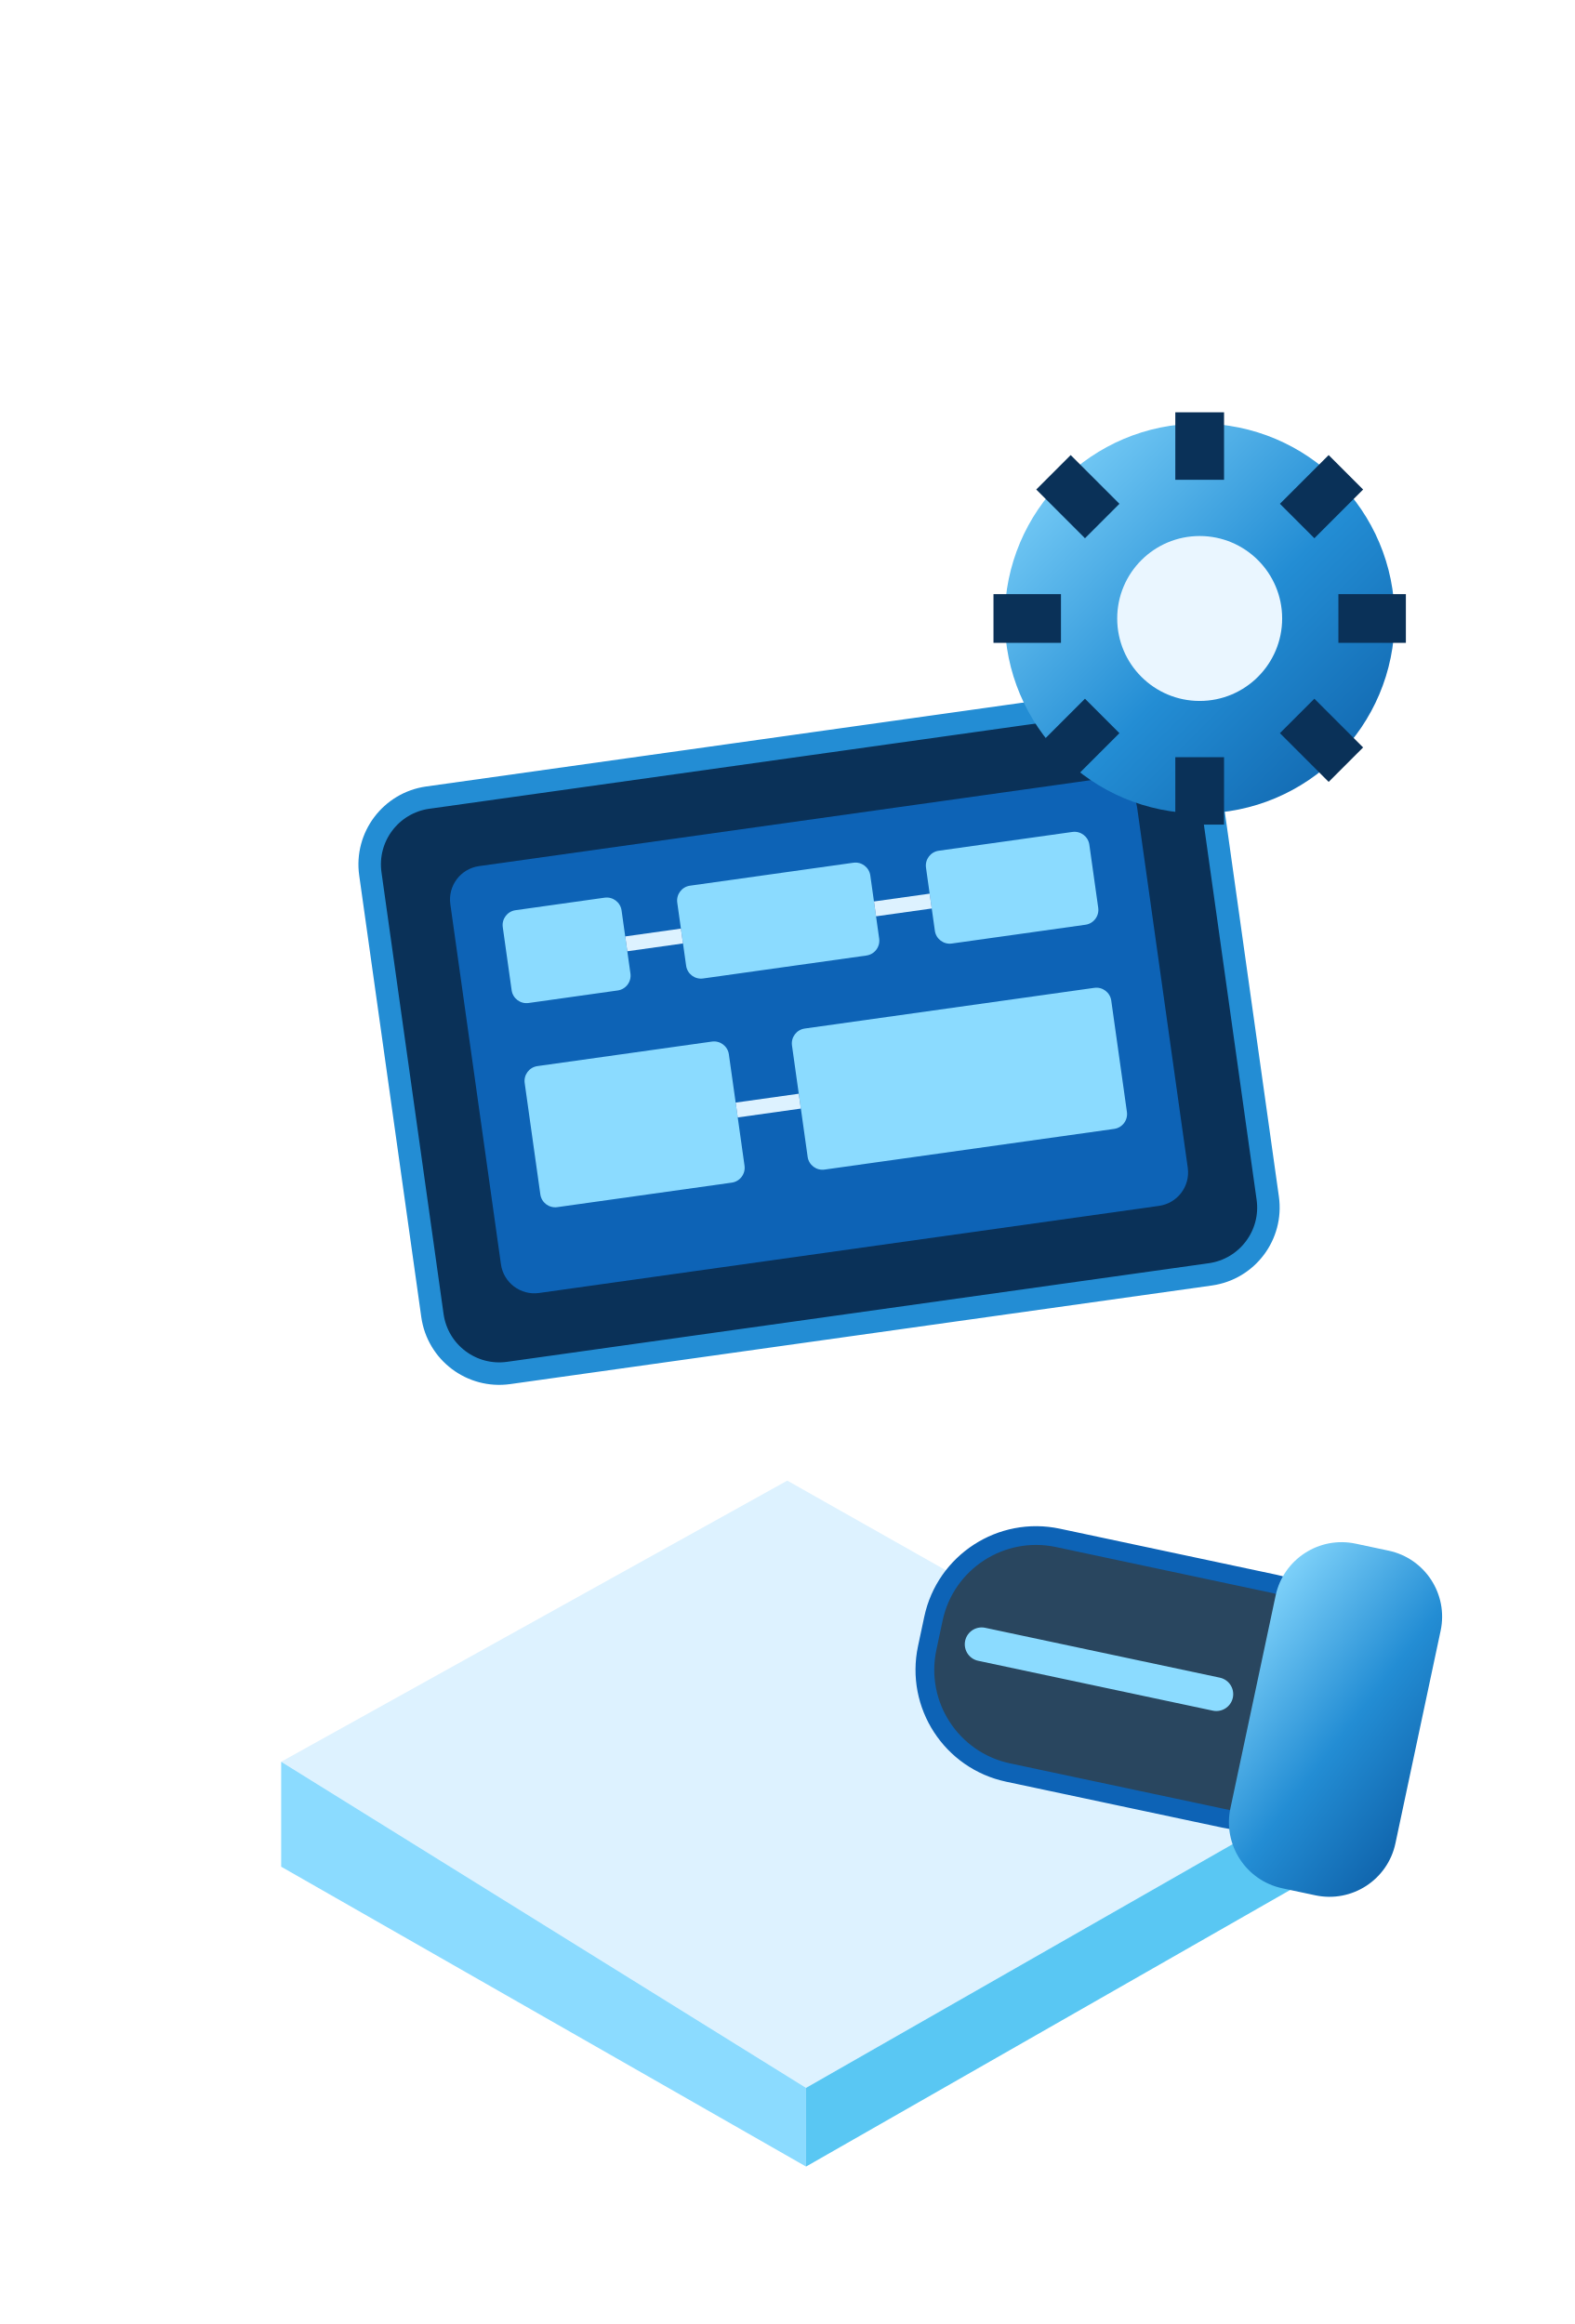
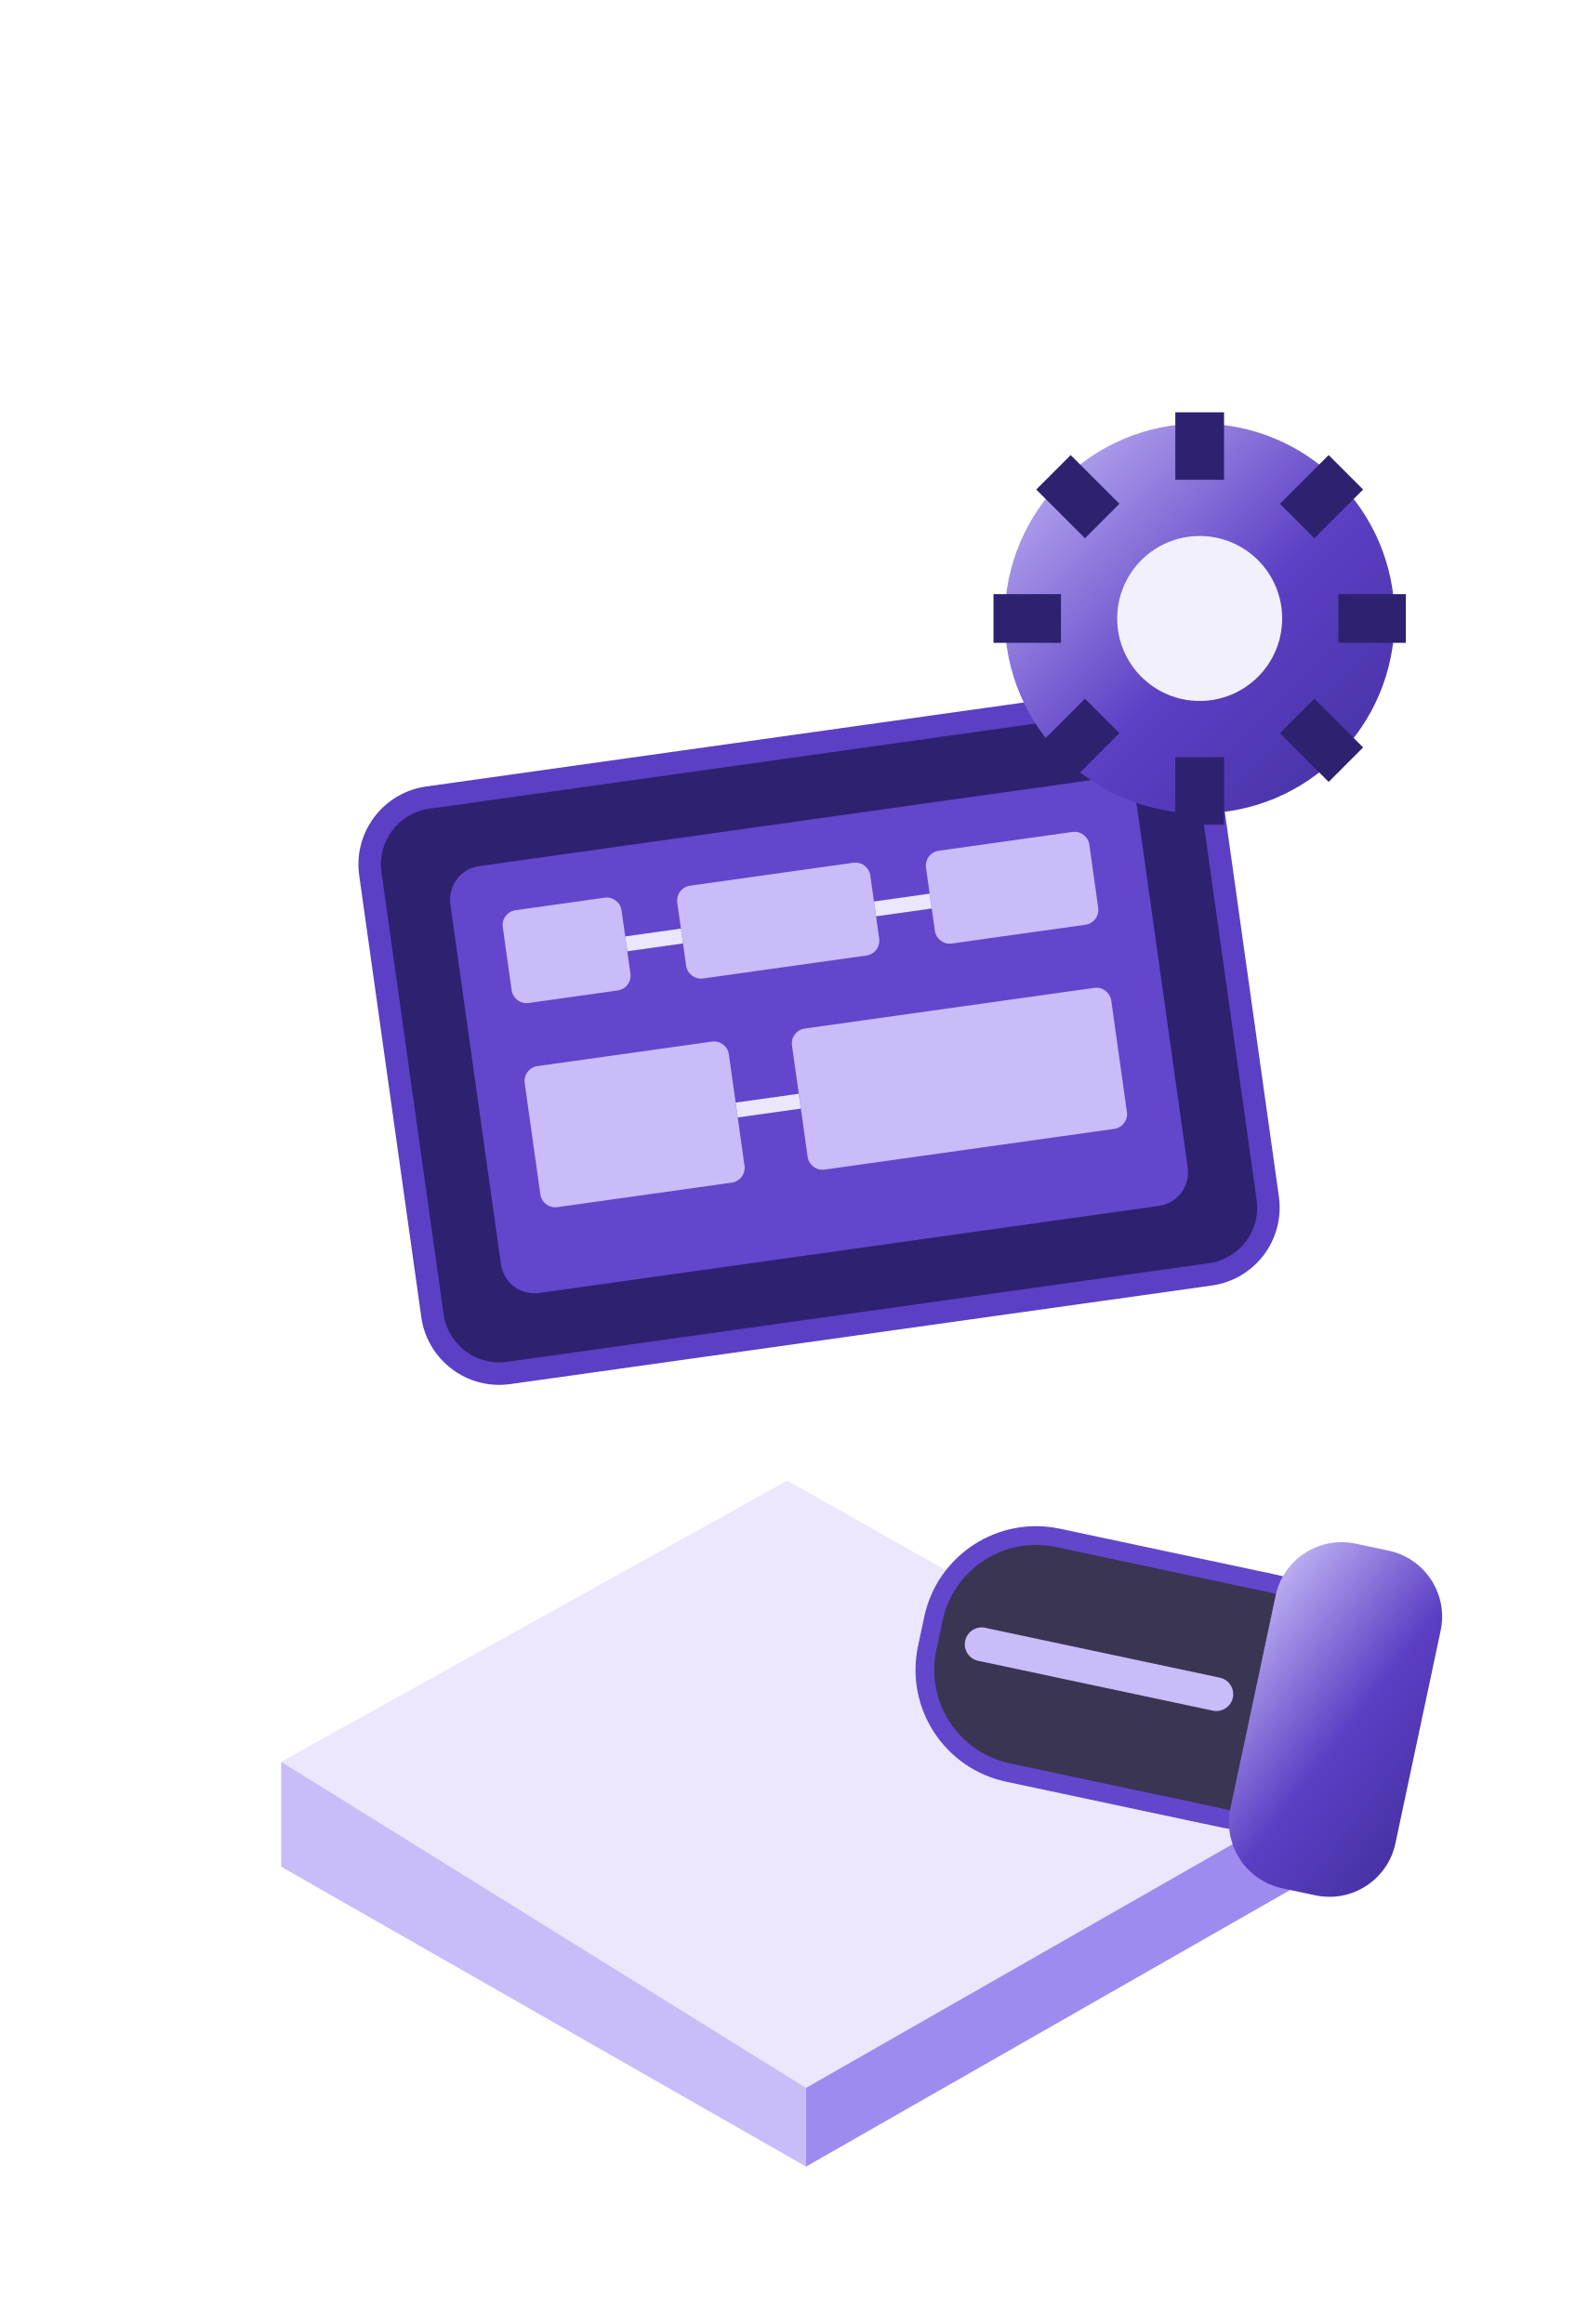
<svg xmlns="http://www.w3.org/2000/svg" viewBox="0 0 420 620">
  <defs>
    <linearGradient id="a" x1="0" y1="0" x2="1" y2="1">
-       <stop stop-color="#8BDBFF" />
-       <stop offset=".55" stop-color="#238DD4" />
-       <stop offset="1" stop-color="#0D5EA6" />
+       <stop stop-color="#C9BCF8" />
+       <stop offset=".55" stop-color="#5B3FC4" />
+       <stop offset="1" stop-color="#4530A0" />
    </linearGradient>
  </defs>
  <g transform="translate(55 80)">
-     <path d="M20 390 155 315l145 82-140 80z" fill="#DDF2FF" />
-     <path d="M20 390v28l140 80v-21z" fill="#8BDBFF" />
-     <path d="M160 477v21l140-80v-21z" fill="#59C7F3" />
+     <path d="M20 390 155 315l145 82-140 80z" fill="#ECE7FC" />
+     <path d="M20 390v28l140 80v-21z" fill="#C9BCF8" />
+     <path d="M160 477v21l140-80v-21z" fill="#9F8AF0" />
    <g transform="translate(35 90) rotate(-8 120 100)">
-       <rect x="15" y="30" width="225" height="155" rx="18" fill="#0A3158" stroke="#238DD4" stroke-width="6" />
-       <rect x="35" y="50" width="185" height="115" rx="9" fill="#0D63B6" />
-       <g fill="#8BDBFF">
+       <rect x="15" y="30" width="225" height="155" rx="18" fill="#2E2170" stroke="#5B3FC4" stroke-width="6" />
+       <rect x="35" y="50" width="185" height="115" rx="9" fill="#6246CC" />
+       <g fill="#C9BCF8">
        <rect x="48" y="63" width="32" height="25" rx="4" />
        <rect x="95" y="63" width="52" height="25" rx="4" />
        <rect x="162" y="63" width="44" height="25" rx="4" />
        <rect x="48" y="105" width="55" height="38" rx="4" />
        <rect x="120" y="105" width="86" height="38" rx="4" />
      </g>
-       <g stroke="#DDF2FF" stroke-width="4">
+       <g stroke="#ECE7FC" stroke-width="4">
        <path d="M80 76h15M147 76h15M103 124h17" />
      </g>
    </g>
    <g transform="translate(210 30)">
      <circle cx="55" cy="55" r="52" fill="url(#a)" />
-       <circle cx="55" cy="55" r="22" fill="#EAF6FF" />
-       <path d="M55 0v18M55 92v18M0 55h18M92 55h18M16 16l13 13M81 81l13 13M94 16 81 29M29 81 16 94" stroke="#0A3158" stroke-width="13" />
+       <circle cx="55" cy="55" r="22" fill="#F3F0FD" />
+       <path d="M55 0v18M55 92v18M0 55h18M92 55h18M16 16l13 13M81 81l13 13M94 16 81 29M29 81 16 94" stroke="#2E2170" stroke-width="13" />
    </g>
    <g transform="translate(205 300) rotate(12)">
-       <rect x="0" y="25" width="115" height="64" rx="28" fill="#29465F" stroke="#0D63B6" stroke-width="5" />
+       <rect x="0" y="25" width="115" height="64" rx="28" fill="#3A3552" stroke="#6246CC" stroke-width="5" />
      <rect x="88" y="10" width="45" height="94" rx="18" fill="url(#a)" />
-       <path d="M14 57h64" stroke="#8BDBFF" stroke-width="9" stroke-linecap="round" />
+       <path d="M14 57h64" stroke="#C9BCF8" stroke-width="9" stroke-linecap="round" />
    </g>
  </g>
</svg>
